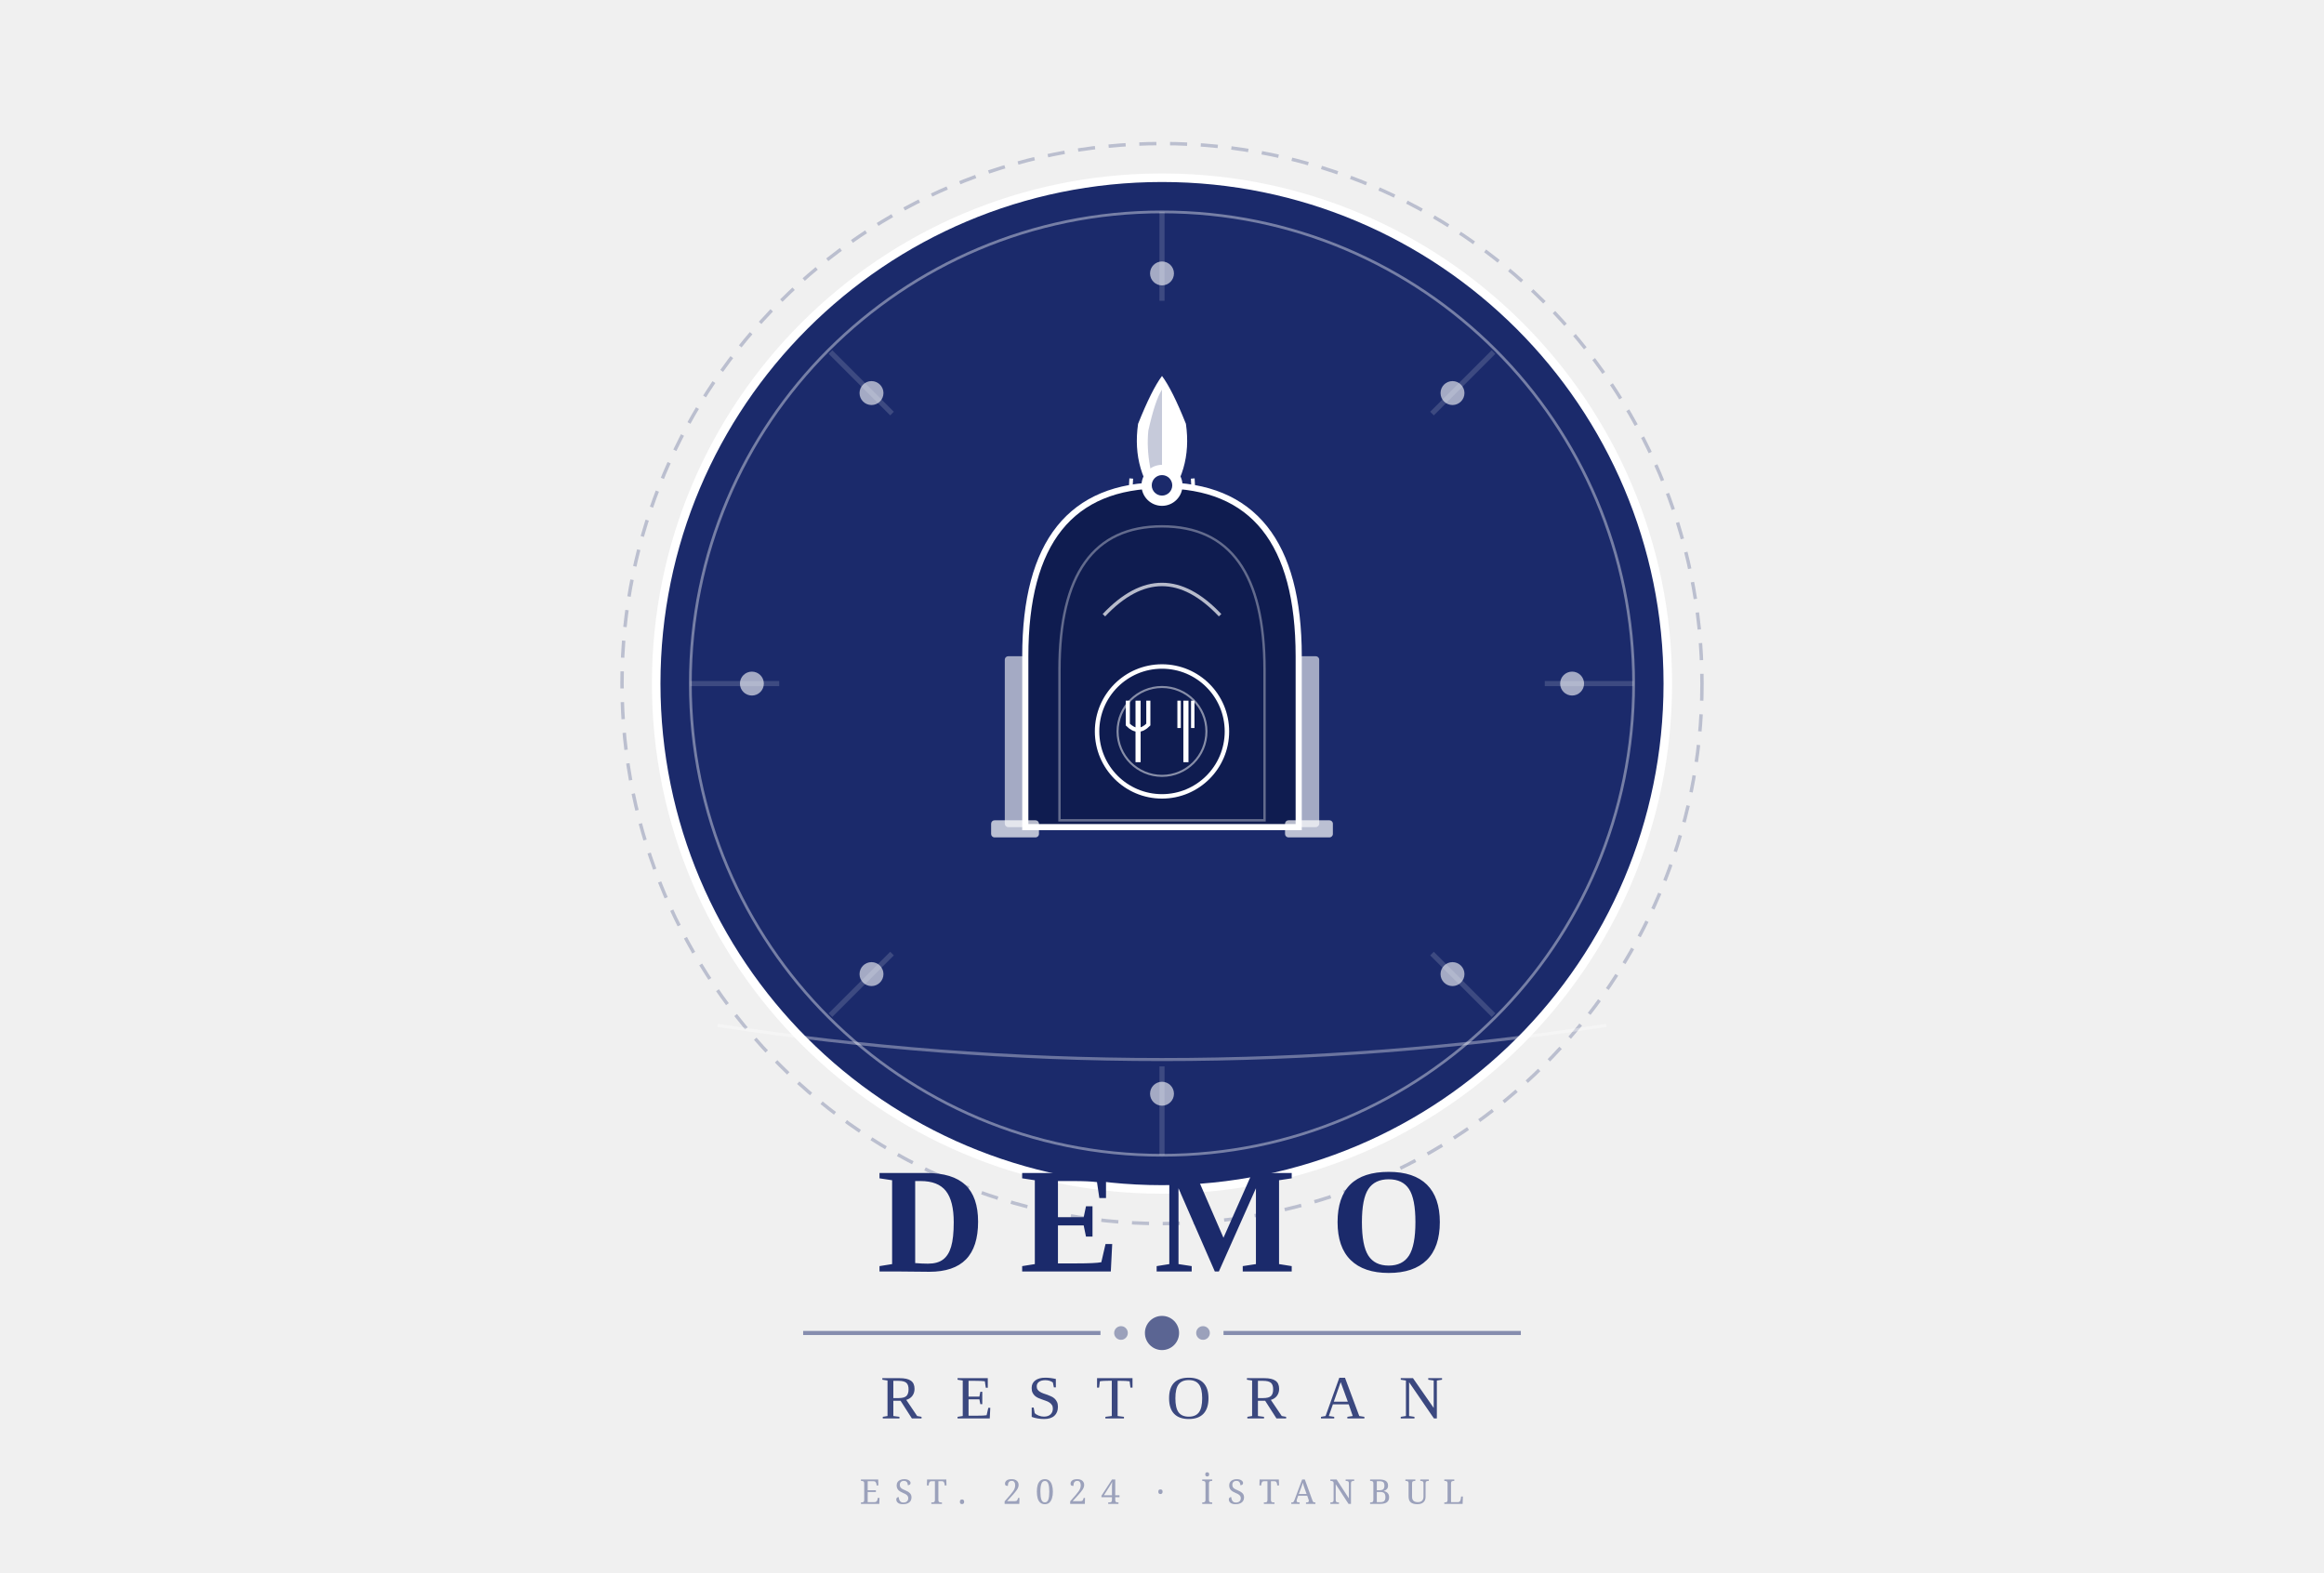
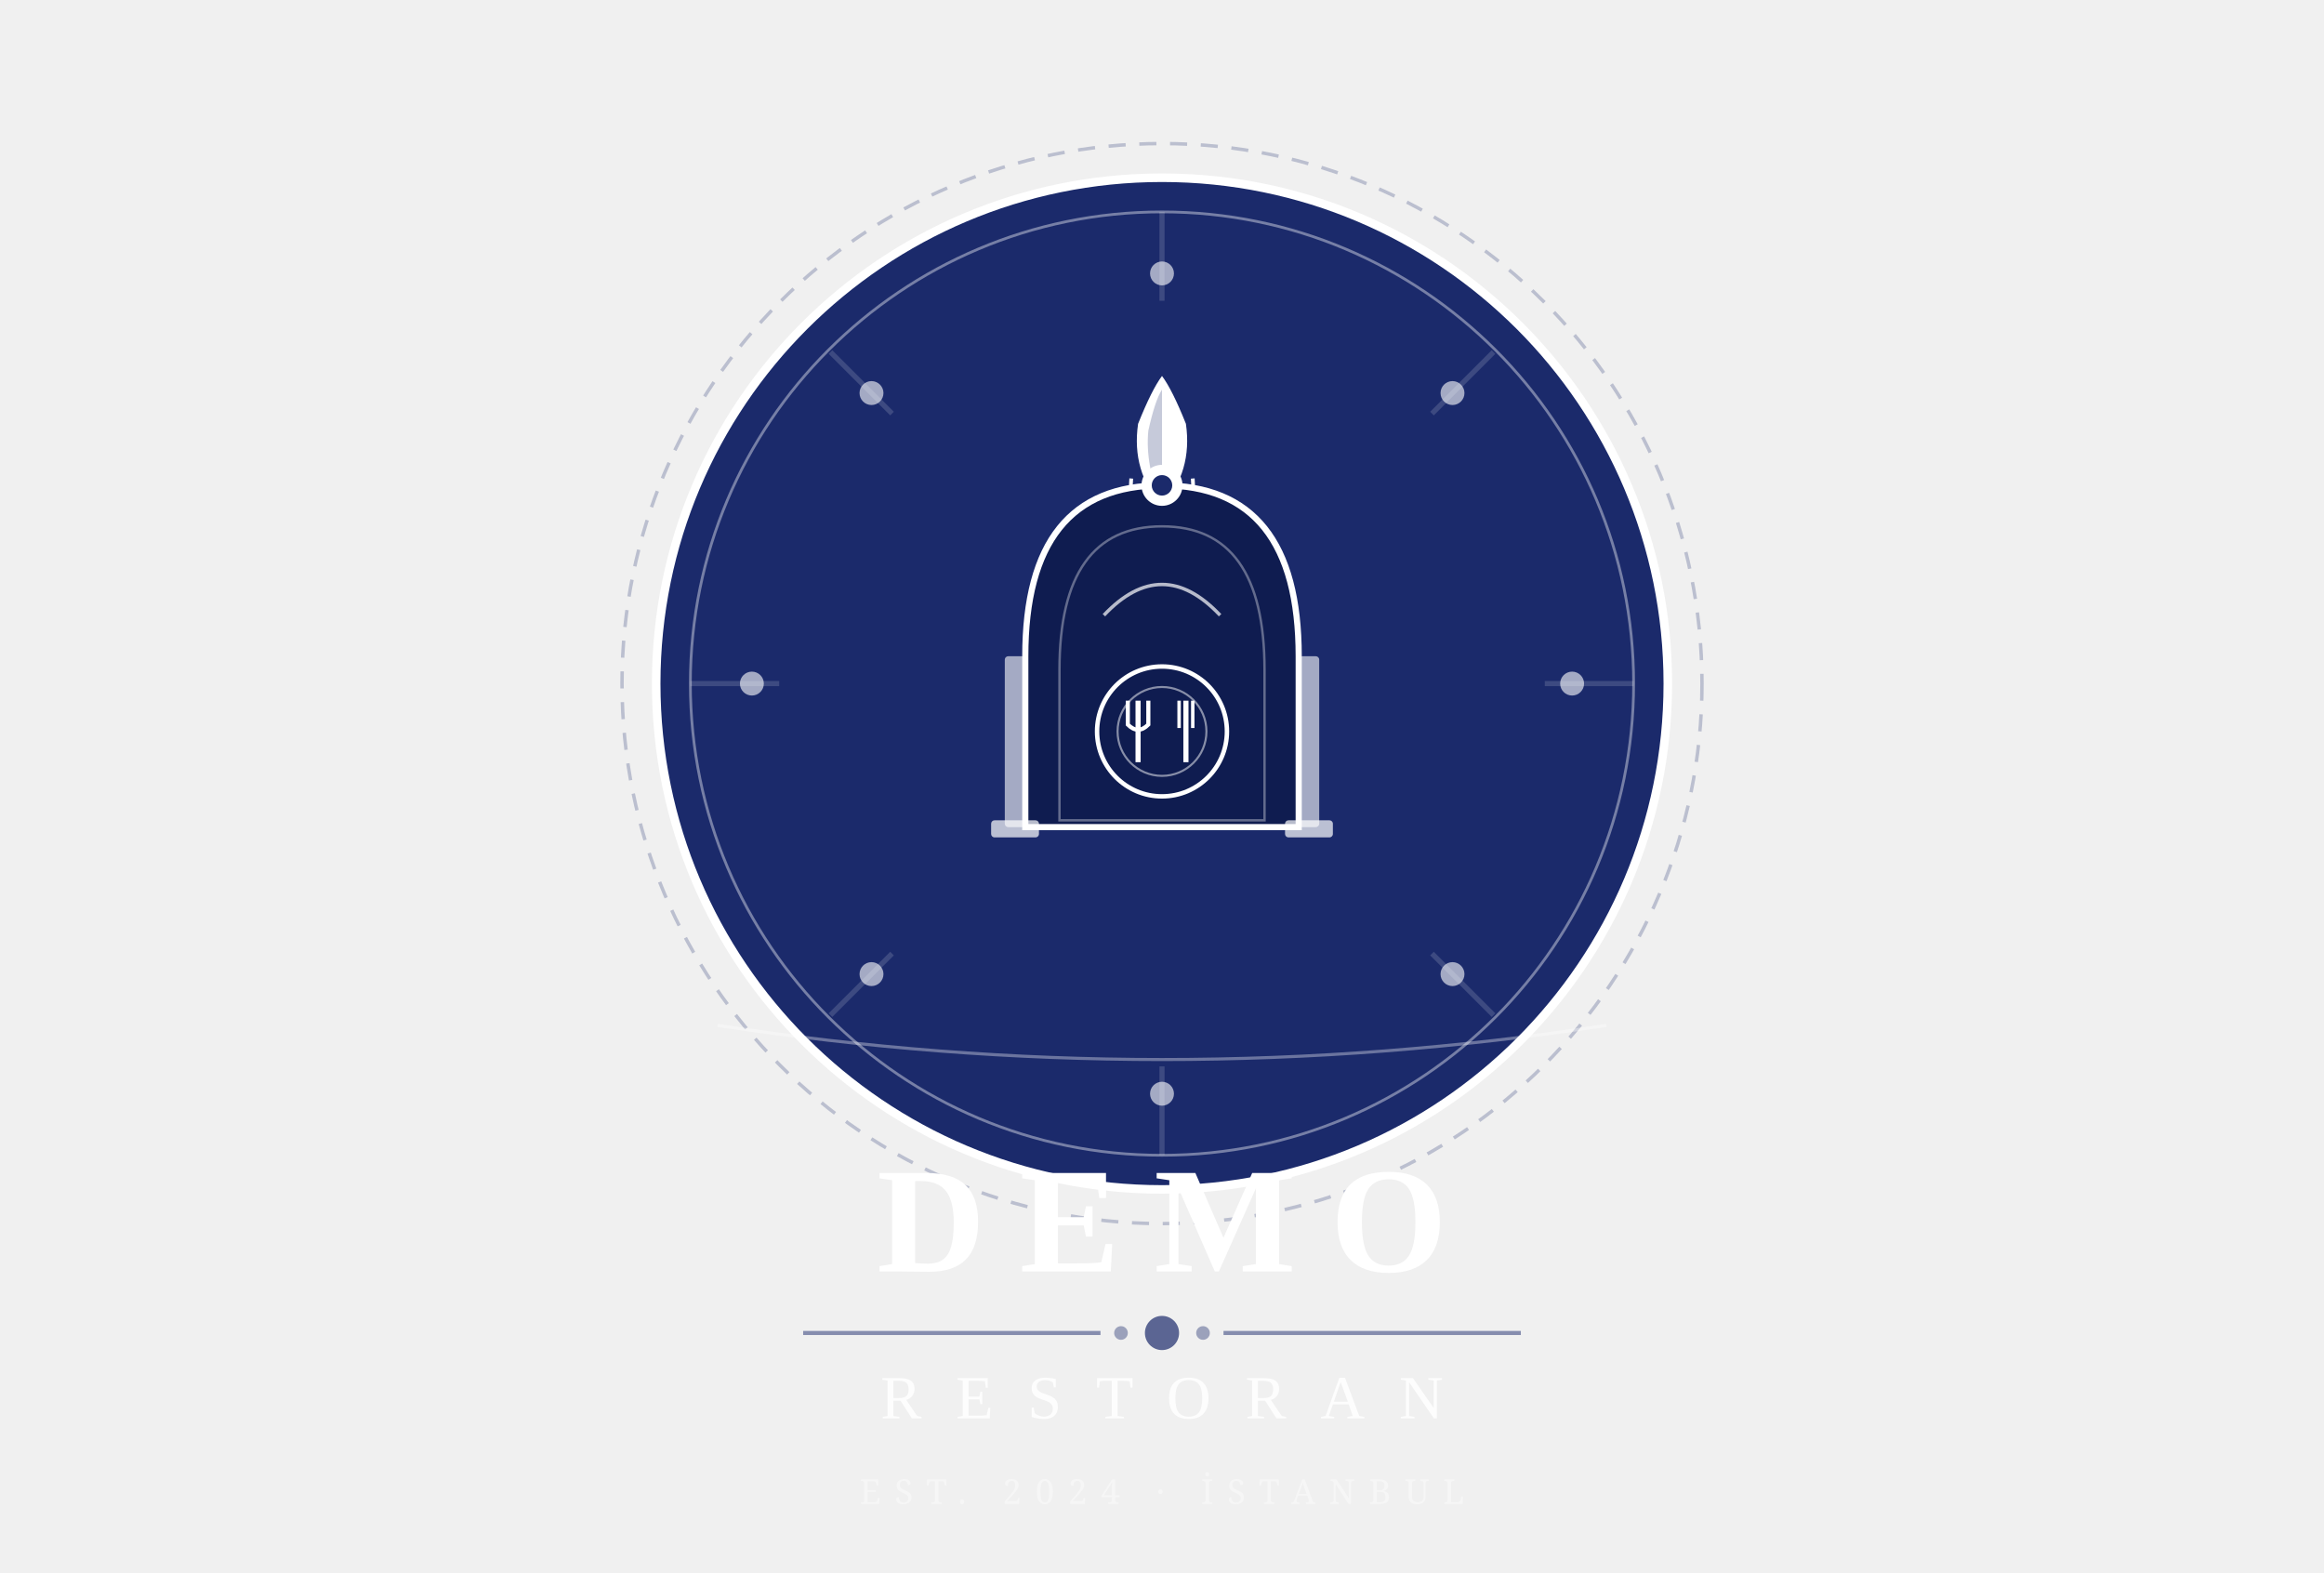
<svg xmlns="http://www.w3.org/2000/svg" width="100%" viewBox="0 0 680 460" role="img" style="">
  <circle cx="340" cy="200" r="148" fill="#1B2A6B" style="fill:rgb(27, 42, 107);stroke:none;color:rgb(255, 255, 255);stroke-width:1px;stroke-linecap:butt;stroke-linejoin:miter;opacity:1;font-family:&quot;Anthropic Sans&quot;, -apple-system, &quot;system-ui&quot;, &quot;Segoe UI&quot;, sans-serif;font-size:16px;font-weight:400;text-anchor:start;dominant-baseline:auto" />
  <circle cx="340" cy="200" r="148" fill="none" stroke="#FFFFFF" stroke-width="2.5" style="fill:none;stroke:rgb(255, 255, 255);color:rgb(255, 255, 255);stroke-width:2.5px;stroke-linecap:butt;stroke-linejoin:miter;opacity:1;font-family:&quot;Anthropic Sans&quot;, -apple-system, &quot;system-ui&quot;, &quot;Segoe UI&quot;, sans-serif;font-size:16px;font-weight:400;text-anchor:start;dominant-baseline:auto" />
  <circle cx="340" cy="200" r="138" fill="none" stroke="#FFFFFF" stroke-width="0.8" opacity="0.4" style="fill:none;stroke:rgb(255, 255, 255);color:rgb(255, 255, 255);stroke-width:0.8px;stroke-linecap:butt;stroke-linejoin:miter;opacity:0.4;font-family:&quot;Anthropic Sans&quot;, -apple-system, &quot;system-ui&quot;, &quot;Segoe UI&quot;, sans-serif;font-size:16px;font-weight:400;text-anchor:start;dominant-baseline:auto" />
  <circle cx="340" cy="200" r="158" fill="none" stroke="#1B2A6B" stroke-width="1" stroke-dasharray="5 4" opacity="0.25" style="fill:none;stroke:rgb(27, 42, 107);color:rgb(255, 255, 255);stroke-width:1px;stroke-dasharray:5px, 4px;stroke-linecap:butt;stroke-linejoin:miter;opacity:0.25;font-family:&quot;Anthropic Sans&quot;, -apple-system, &quot;system-ui&quot;, &quot;Segoe UI&quot;, sans-serif;font-size:16px;font-weight:400;text-anchor:start;dominant-baseline:auto" />
  <g transform="translate(340,200)" opacity="0.15" style="fill:rgb(0, 0, 0);stroke:none;color:rgb(255, 255, 255);stroke-width:1px;stroke-linecap:butt;stroke-linejoin:miter;opacity:0.15;font-family:&quot;Anthropic Sans&quot;, -apple-system, &quot;system-ui&quot;, &quot;Segoe UI&quot;, sans-serif;font-size:16px;font-weight:400;text-anchor:start;dominant-baseline:auto">
    <line x1="0" y1="-138" x2="0" y2="-112" stroke="#fff" stroke-width="1.5" style="fill:rgb(0, 0, 0);stroke:rgb(255, 255, 255);color:rgb(255, 255, 255);stroke-width:1.5px;stroke-linecap:butt;stroke-linejoin:miter;opacity:1;font-family:&quot;Anthropic Sans&quot;, -apple-system, &quot;system-ui&quot;, &quot;Segoe UI&quot;, sans-serif;font-size:16px;font-weight:400;text-anchor:start;dominant-baseline:auto" />
    <line x1="0" y1="138" x2="0" y2="112" stroke="#fff" stroke-width="1.5" style="fill:rgb(0, 0, 0);stroke:rgb(255, 255, 255);color:rgb(255, 255, 255);stroke-width:1.5px;stroke-linecap:butt;stroke-linejoin:miter;opacity:1;font-family:&quot;Anthropic Sans&quot;, -apple-system, &quot;system-ui&quot;, &quot;Segoe UI&quot;, sans-serif;font-size:16px;font-weight:400;text-anchor:start;dominant-baseline:auto" />
    <line x1="-138" y1="0" x2="-112" y2="0" stroke="#fff" stroke-width="1.5" style="fill:rgb(0, 0, 0);stroke:rgb(255, 255, 255);color:rgb(255, 255, 255);stroke-width:1.5px;stroke-linecap:butt;stroke-linejoin:miter;opacity:1;font-family:&quot;Anthropic Sans&quot;, -apple-system, &quot;system-ui&quot;, &quot;Segoe UI&quot;, sans-serif;font-size:16px;font-weight:400;text-anchor:start;dominant-baseline:auto" />
    <line x1="138" y1="0" x2="112" y2="0" stroke="#fff" stroke-width="1.5" style="fill:rgb(0, 0, 0);stroke:rgb(255, 255, 255);color:rgb(255, 255, 255);stroke-width:1.5px;stroke-linecap:butt;stroke-linejoin:miter;opacity:1;font-family:&quot;Anthropic Sans&quot;, -apple-system, &quot;system-ui&quot;, &quot;Segoe UI&quot;, sans-serif;font-size:16px;font-weight:400;text-anchor:start;dominant-baseline:auto" />
    <line x1="-97" y1="-97" x2="-79" y2="-79" stroke="#fff" stroke-width="1.5" style="fill:rgb(0, 0, 0);stroke:rgb(255, 255, 255);color:rgb(255, 255, 255);stroke-width:1.5px;stroke-linecap:butt;stroke-linejoin:miter;opacity:1;font-family:&quot;Anthropic Sans&quot;, -apple-system, &quot;system-ui&quot;, &quot;Segoe UI&quot;, sans-serif;font-size:16px;font-weight:400;text-anchor:start;dominant-baseline:auto" />
    <line x1="97" y1="-97" x2="79" y2="-79" stroke="#fff" stroke-width="1.5" style="fill:rgb(0, 0, 0);stroke:rgb(255, 255, 255);color:rgb(255, 255, 255);stroke-width:1.5px;stroke-linecap:butt;stroke-linejoin:miter;opacity:1;font-family:&quot;Anthropic Sans&quot;, -apple-system, &quot;system-ui&quot;, &quot;Segoe UI&quot;, sans-serif;font-size:16px;font-weight:400;text-anchor:start;dominant-baseline:auto" />
    <line x1="-97" y1="97" x2="-79" y2="79" stroke="#fff" stroke-width="1.5" style="fill:rgb(0, 0, 0);stroke:rgb(255, 255, 255);color:rgb(255, 255, 255);stroke-width:1.5px;stroke-linecap:butt;stroke-linejoin:miter;opacity:1;font-family:&quot;Anthropic Sans&quot;, -apple-system, &quot;system-ui&quot;, &quot;Segoe UI&quot;, sans-serif;font-size:16px;font-weight:400;text-anchor:start;dominant-baseline:auto" />
    <line x1="97" y1="97" x2="79" y2="79" stroke="#fff" stroke-width="1.5" style="fill:rgb(0, 0, 0);stroke:rgb(255, 255, 255);color:rgb(255, 255, 255);stroke-width:1.5px;stroke-linecap:butt;stroke-linejoin:miter;opacity:1;font-family:&quot;Anthropic Sans&quot;, -apple-system, &quot;system-ui&quot;, &quot;Segoe UI&quot;, sans-serif;font-size:16px;font-weight:400;text-anchor:start;dominant-baseline:auto" />
  </g>
  <g transform="translate(340,200)" opacity="0.6" style="fill:rgb(0, 0, 0);stroke:none;color:rgb(255, 255, 255);stroke-width:1px;stroke-linecap:butt;stroke-linejoin:miter;opacity:0.6;font-family:&quot;Anthropic Sans&quot;, -apple-system, &quot;system-ui&quot;, &quot;Segoe UI&quot;, sans-serif;font-size:16px;font-weight:400;text-anchor:start;dominant-baseline:auto">
    <circle cx="0" cy="-120" r="3.5" fill="#fff" style="fill:rgb(255, 255, 255);stroke:none;color:rgb(255, 255, 255);stroke-width:1px;stroke-linecap:butt;stroke-linejoin:miter;opacity:1;font-family:&quot;Anthropic Sans&quot;, -apple-system, &quot;system-ui&quot;, &quot;Segoe UI&quot;, sans-serif;font-size:16px;font-weight:400;text-anchor:start;dominant-baseline:auto" />
    <circle cx="0" cy="120" r="3.5" fill="#fff" style="fill:rgb(255, 255, 255);stroke:none;color:rgb(255, 255, 255);stroke-width:1px;stroke-linecap:butt;stroke-linejoin:miter;opacity:1;font-family:&quot;Anthropic Sans&quot;, -apple-system, &quot;system-ui&quot;, &quot;Segoe UI&quot;, sans-serif;font-size:16px;font-weight:400;text-anchor:start;dominant-baseline:auto" />
    <circle cx="-120" cy="0" r="3.5" fill="#fff" style="fill:rgb(255, 255, 255);stroke:none;color:rgb(255, 255, 255);stroke-width:1px;stroke-linecap:butt;stroke-linejoin:miter;opacity:1;font-family:&quot;Anthropic Sans&quot;, -apple-system, &quot;system-ui&quot;, &quot;Segoe UI&quot;, sans-serif;font-size:16px;font-weight:400;text-anchor:start;dominant-baseline:auto" />
    <circle cx="120" cy="0" r="3.5" fill="#fff" style="fill:rgb(255, 255, 255);stroke:none;color:rgb(255, 255, 255);stroke-width:1px;stroke-linecap:butt;stroke-linejoin:miter;opacity:1;font-family:&quot;Anthropic Sans&quot;, -apple-system, &quot;system-ui&quot;, &quot;Segoe UI&quot;, sans-serif;font-size:16px;font-weight:400;text-anchor:start;dominant-baseline:auto" />
    <circle cx="-85" cy="-85" r="3.5" fill="#fff" style="fill:rgb(255, 255, 255);stroke:none;color:rgb(255, 255, 255);stroke-width:1px;stroke-linecap:butt;stroke-linejoin:miter;opacity:1;font-family:&quot;Anthropic Sans&quot;, -apple-system, &quot;system-ui&quot;, &quot;Segoe UI&quot;, sans-serif;font-size:16px;font-weight:400;text-anchor:start;dominant-baseline:auto" />
    <circle cx="85" cy="-85" r="3.5" fill="#fff" style="fill:rgb(255, 255, 255);stroke:none;color:rgb(255, 255, 255);stroke-width:1px;stroke-linecap:butt;stroke-linejoin:miter;opacity:1;font-family:&quot;Anthropic Sans&quot;, -apple-system, &quot;system-ui&quot;, &quot;Segoe UI&quot;, sans-serif;font-size:16px;font-weight:400;text-anchor:start;dominant-baseline:auto" />
    <circle cx="-85" cy="85" r="3.5" fill="#fff" style="fill:rgb(255, 255, 255);stroke:none;color:rgb(255, 255, 255);stroke-width:1px;stroke-linecap:butt;stroke-linejoin:miter;opacity:1;font-family:&quot;Anthropic Sans&quot;, -apple-system, &quot;system-ui&quot;, &quot;Segoe UI&quot;, sans-serif;font-size:16px;font-weight:400;text-anchor:start;dominant-baseline:auto" />
    <circle cx="85" cy="85" r="3.5" fill="#fff" style="fill:rgb(255, 255, 255);stroke:none;color:rgb(255, 255, 255);stroke-width:1px;stroke-linecap:butt;stroke-linejoin:miter;opacity:1;font-family:&quot;Anthropic Sans&quot;, -apple-system, &quot;system-ui&quot;, &quot;Segoe UI&quot;, sans-serif;font-size:16px;font-weight:400;text-anchor:start;dominant-baseline:auto" />
  </g>
  <g transform="translate(340,132)" style="fill:rgb(0, 0, 0);stroke:none;color:rgb(255, 255, 255);stroke-width:1px;stroke-linecap:butt;stroke-linejoin:miter;opacity:1;font-family:&quot;Anthropic Sans&quot;, -apple-system, &quot;system-ui&quot;, &quot;Segoe UI&quot;, sans-serif;font-size:16px;font-weight:400;text-anchor:start;dominant-baseline:auto">
    <line x1="0" y1="16" x2="0" y2="38" stroke="#fff" stroke-width="1.5" style="fill:rgb(0, 0, 0);stroke:rgb(255, 255, 255);color:rgb(255, 255, 255);stroke-width:1.5px;stroke-linecap:butt;stroke-linejoin:miter;opacity:1;font-family:&quot;Anthropic Sans&quot;, -apple-system, &quot;system-ui&quot;, &quot;Segoe UI&quot;, sans-serif;font-size:16px;font-weight:400;text-anchor:start;dominant-baseline:auto" />
    <path d="M0,30 Q-10,20 -9,8" fill="none" stroke="#fff" stroke-width="1.1" style="fill:none;stroke:rgb(255, 255, 255);color:rgb(255, 255, 255);stroke-width:1.1px;stroke-linecap:butt;stroke-linejoin:miter;opacity:1;font-family:&quot;Anthropic Sans&quot;, -apple-system, &quot;system-ui&quot;, &quot;Segoe UI&quot;, sans-serif;font-size:16px;font-weight:400;text-anchor:start;dominant-baseline:auto" />
    <path d="M0,30 Q10,20 9,8" fill="none" stroke="#fff" stroke-width="1.1" style="fill:none;stroke:rgb(255, 255, 255);color:rgb(255, 255, 255);stroke-width:1.1px;stroke-linecap:butt;stroke-linejoin:miter;opacity:1;font-family:&quot;Anthropic Sans&quot;, -apple-system, &quot;system-ui&quot;, &quot;Segoe UI&quot;, sans-serif;font-size:16px;font-weight:400;text-anchor:start;dominant-baseline:auto" />
    <path d="M0,16 Q-9,6 -7,-8 Q-3,-18 0,-22 Q3,-18 7,-8 Q9,6 0,16Z" fill="#fff" style="fill:rgb(255, 255, 255);stroke:none;color:rgb(255, 255, 255);stroke-width:1px;stroke-linecap:butt;stroke-linejoin:miter;opacity:1;font-family:&quot;Anthropic Sans&quot;, -apple-system, &quot;system-ui&quot;, &quot;Segoe UI&quot;, sans-serif;font-size:16px;font-weight:400;text-anchor:start;dominant-baseline:auto" />
    <path d="M0,16 Q-5,4 -4,-6 Q-2,-15 0,-18" fill="#1B2A6B" opacity="0.25" style="fill:rgb(27, 42, 107);stroke:none;color:rgb(255, 255, 255);stroke-width:1px;stroke-linecap:butt;stroke-linejoin:miter;opacity:0.25;font-family:&quot;Anthropic Sans&quot;, -apple-system, &quot;system-ui&quot;, &quot;Segoe UI&quot;, sans-serif;font-size:16px;font-weight:400;text-anchor:start;dominant-baseline:auto" />
  </g>
  <g transform="translate(340,200)" style="fill:rgb(0, 0, 0);stroke:none;color:rgb(255, 255, 255);stroke-width:1px;stroke-linecap:butt;stroke-linejoin:miter;opacity:1;font-family:&quot;Anthropic Sans&quot;, -apple-system, &quot;system-ui&quot;, &quot;Segoe UI&quot;, sans-serif;font-size:16px;font-weight:400;text-anchor:start;dominant-baseline:auto">
    <path d="M-40,42 L-40,-8 Q-40,-58 0,-58 Q40,-58 40,-8 L40,42Z" fill="#0F1C50" stroke="#fff" stroke-width="1.8" style="fill:rgb(15, 28, 80);stroke:rgb(255, 255, 255);color:rgb(255, 255, 255);stroke-width:1.8px;stroke-linecap:butt;stroke-linejoin:miter;opacity:1;font-family:&quot;Anthropic Sans&quot;, -apple-system, &quot;system-ui&quot;, &quot;Segoe UI&quot;, sans-serif;font-size:16px;font-weight:400;text-anchor:start;dominant-baseline:auto" />
    <path d="M-30,40 L-30,-4 Q-30,-46 0,-46 Q30,-46 30,-4 L30,40Z" fill="none" stroke="#fff" stroke-width="0.7" opacity="0.35" style="fill:none;stroke:rgb(255, 255, 255);color:rgb(255, 255, 255);stroke-width:0.7px;stroke-linecap:butt;stroke-linejoin:miter;opacity:0.35;font-family:&quot;Anthropic Sans&quot;, -apple-system, &quot;system-ui&quot;, &quot;Segoe UI&quot;, sans-serif;font-size:16px;font-weight:400;text-anchor:start;dominant-baseline:auto" />
    <circle cx="0" cy="-58" r="6" fill="#fff" style="fill:rgb(255, 255, 255);stroke:none;color:rgb(255, 255, 255);stroke-width:1px;stroke-linecap:butt;stroke-linejoin:miter;opacity:1;font-family:&quot;Anthropic Sans&quot;, -apple-system, &quot;system-ui&quot;, &quot;Segoe UI&quot;, sans-serif;font-size:16px;font-weight:400;text-anchor:start;dominant-baseline:auto" />
    <circle cx="0" cy="-58" r="3" fill="#1B2A6B" style="fill:rgb(27, 42, 107);stroke:none;color:rgb(255, 255, 255);stroke-width:1px;stroke-linecap:butt;stroke-linejoin:miter;opacity:1;font-family:&quot;Anthropic Sans&quot;, -apple-system, &quot;system-ui&quot;, &quot;Segoe UI&quot;, sans-serif;font-size:16px;font-weight:400;text-anchor:start;dominant-baseline:auto" />
    <rect x="-46" y="-8" width="6" height="50" rx="1" fill="#fff" opacity="0.6" style="fill:rgb(255, 255, 255);stroke:none;color:rgb(255, 255, 255);stroke-width:1px;stroke-linecap:butt;stroke-linejoin:miter;opacity:0.6;font-family:&quot;Anthropic Sans&quot;, -apple-system, &quot;system-ui&quot;, &quot;Segoe UI&quot;, sans-serif;font-size:16px;font-weight:400;text-anchor:start;dominant-baseline:auto" />
    <rect x="40" y="-8" width="6" height="50" rx="1" fill="#fff" opacity="0.6" style="fill:rgb(255, 255, 255);stroke:none;color:rgb(255, 255, 255);stroke-width:1px;stroke-linecap:butt;stroke-linejoin:miter;opacity:0.6;font-family:&quot;Anthropic Sans&quot;, -apple-system, &quot;system-ui&quot;, &quot;Segoe UI&quot;, sans-serif;font-size:16px;font-weight:400;text-anchor:start;dominant-baseline:auto" />
    <rect x="-50" y="40" width="14" height="5" rx="1" fill="#fff" opacity="0.7" style="fill:rgb(255, 255, 255);stroke:none;color:rgb(255, 255, 255);stroke-width:1px;stroke-linecap:butt;stroke-linejoin:miter;opacity:0.7;font-family:&quot;Anthropic Sans&quot;, -apple-system, &quot;system-ui&quot;, &quot;Segoe UI&quot;, sans-serif;font-size:16px;font-weight:400;text-anchor:start;dominant-baseline:auto" />
    <rect x="36" y="40" width="14" height="5" rx="1" fill="#fff" opacity="0.7" style="fill:rgb(255, 255, 255);stroke:none;color:rgb(255, 255, 255);stroke-width:1px;stroke-linecap:butt;stroke-linejoin:miter;opacity:0.7;font-family:&quot;Anthropic Sans&quot;, -apple-system, &quot;system-ui&quot;, &quot;Segoe UI&quot;, sans-serif;font-size:16px;font-weight:400;text-anchor:start;dominant-baseline:auto" />
    <path d="M-17,-20 Q0,-38 17,-20" fill="none" stroke="#fff" stroke-width="1" opacity="0.7" style="fill:none;stroke:rgb(255, 255, 255);color:rgb(255, 255, 255);stroke-width:1px;stroke-linecap:butt;stroke-linejoin:miter;opacity:0.7;font-family:&quot;Anthropic Sans&quot;, -apple-system, &quot;system-ui&quot;, &quot;Segoe UI&quot;, sans-serif;font-size:16px;font-weight:400;text-anchor:start;dominant-baseline:auto" />
    <circle cx="0" cy="14" r="19" fill="none" stroke="#fff" stroke-width="1.3" style="fill:none;stroke:rgb(255, 255, 255);color:rgb(255, 255, 255);stroke-width:1.3px;stroke-linecap:butt;stroke-linejoin:miter;opacity:1;font-family:&quot;Anthropic Sans&quot;, -apple-system, &quot;system-ui&quot;, &quot;Segoe UI&quot;, sans-serif;font-size:16px;font-weight:400;text-anchor:start;dominant-baseline:auto" />
    <circle cx="0" cy="14" r="13" fill="none" stroke="#fff" stroke-width="0.6" opacity="0.5" style="fill:none;stroke:rgb(255, 255, 255);color:rgb(255, 255, 255);stroke-width:0.6px;stroke-linecap:butt;stroke-linejoin:miter;opacity:0.5;font-family:&quot;Anthropic Sans&quot;, -apple-system, &quot;system-ui&quot;, &quot;Segoe UI&quot;, sans-serif;font-size:16px;font-weight:400;text-anchor:start;dominant-baseline:auto" />
    <line x1="-7" y1="5" x2="-7" y2="23" stroke="#fff" stroke-width="1.5" style="fill:rgb(0, 0, 0);stroke:rgb(255, 255, 255);color:rgb(255, 255, 255);stroke-width:1.5px;stroke-linecap:butt;stroke-linejoin:miter;opacity:1;font-family:&quot;Anthropic Sans&quot;, -apple-system, &quot;system-ui&quot;, &quot;Segoe UI&quot;, sans-serif;font-size:16px;font-weight:400;text-anchor:start;dominant-baseline:auto" />
    <path d="M-10,5 L-10,12 Q-7,15 -4,12 L-4,5" fill="none" stroke="#fff" stroke-width="1.2" style="fill:none;stroke:rgb(255, 255, 255);color:rgb(255, 255, 255);stroke-width:1.2px;stroke-linecap:butt;stroke-linejoin:miter;opacity:1;font-family:&quot;Anthropic Sans&quot;, -apple-system, &quot;system-ui&quot;, &quot;Segoe UI&quot;, sans-serif;font-size:16px;font-weight:400;text-anchor:start;dominant-baseline:auto" />
    <line x1="7" y1="5" x2="7" y2="23" stroke="#fff" stroke-width="1.5" style="fill:rgb(0, 0, 0);stroke:rgb(255, 255, 255);color:rgb(255, 255, 255);stroke-width:1.5px;stroke-linecap:butt;stroke-linejoin:miter;opacity:1;font-family:&quot;Anthropic Sans&quot;, -apple-system, &quot;system-ui&quot;, &quot;Segoe UI&quot;, sans-serif;font-size:16px;font-weight:400;text-anchor:start;dominant-baseline:auto" />
    <line x1="5" y1="5" x2="5" y2="13" stroke="#fff" stroke-width="1" style="fill:rgb(0, 0, 0);stroke:rgb(255, 255, 255);color:rgb(255, 255, 255);stroke-width:1px;stroke-linecap:butt;stroke-linejoin:miter;opacity:1;font-family:&quot;Anthropic Sans&quot;, -apple-system, &quot;system-ui&quot;, &quot;Segoe UI&quot;, sans-serif;font-size:16px;font-weight:400;text-anchor:start;dominant-baseline:auto" />
    <line x1="9" y1="5" x2="9" y2="13" stroke="#fff" stroke-width="1" style="fill:rgb(0, 0, 0);stroke:rgb(255, 255, 255);color:rgb(255, 255, 255);stroke-width:1px;stroke-linecap:butt;stroke-linejoin:miter;opacity:1;font-family:&quot;Anthropic Sans&quot;, -apple-system, &quot;system-ui&quot;, &quot;Segoe UI&quot;, sans-serif;font-size:16px;font-weight:400;text-anchor:start;dominant-baseline:auto" />
  </g>
  <path d="M 210 300 Q 340 320 470 300" fill="none" stroke="#fff" stroke-width="0.9" opacity="0.35" style="fill:none;stroke:rgb(255, 255, 255);color:rgb(255, 255, 255);stroke-width:0.9px;stroke-linecap:butt;stroke-linejoin:miter;opacity:0.35;font-family:&quot;Anthropic Sans&quot;, -apple-system, &quot;system-ui&quot;, &quot;Segoe UI&quot;, sans-serif;font-size:16px;font-weight:400;text-anchor:start;dominant-baseline:auto" />
-   <text x="340" y="372" text-anchor="middle" font-family="Georgia, 'Times New Roman', serif" font-size="44" font-weight="700" letter-spacing="10" fill="#1B2A6B" style="fill:rgb(27, 42, 107);stroke:none;color:rgb(255, 255, 255);stroke-width:1px;stroke-linecap:butt;stroke-linejoin:miter;opacity:1;font-family:Georgia, &quot;Times New Roman&quot;, serif;font-size:44px;font-weight:700;text-anchor:middle;dominant-baseline:auto">DEMO</text>
+   <text x="340" y="372" text-anchor="middle" font-family="Georgia, 'Times New Roman', serif" font-size="44" font-weight="700" letter-spacing="10" fill="#ffffff" style="fill:rgb(255,255,255);stroke:none;color:rgb(255, 255, 255);stroke-width:1px;stroke-linecap:butt;stroke-linejoin:miter;opacity:1;font-family:Georgia, &quot;Times New Roman&quot;, serif;font-size:44px;font-weight:700;text-anchor:middle;dominant-baseline:auto">DEMO</text>
  <g transform="translate(340,390)" style="fill:rgb(0, 0, 0);stroke:none;color:rgb(255, 255, 255);stroke-width:1px;stroke-linecap:butt;stroke-linejoin:miter;opacity:1;font-family:&quot;Anthropic Sans&quot;, -apple-system, &quot;system-ui&quot;, &quot;Segoe UI&quot;, sans-serif;font-size:16px;font-weight:400;text-anchor:start;dominant-baseline:auto">
    <line x1="-105" y1="0" x2="-18" y2="0" stroke="#1B2A6B" stroke-width="1.2" opacity="0.5" style="fill:rgb(0, 0, 0);stroke:rgb(27, 42, 107);color:rgb(255, 255, 255);stroke-width:1.2px;stroke-linecap:butt;stroke-linejoin:miter;opacity:0.5;font-family:&quot;Anthropic Sans&quot;, -apple-system, &quot;system-ui&quot;, &quot;Segoe UI&quot;, sans-serif;font-size:16px;font-weight:400;text-anchor:start;dominant-baseline:auto" />
    <circle cx="0" cy="0" r="5" fill="#1B2A6B" opacity="0.7" style="fill:rgb(27, 42, 107);stroke:none;color:rgb(255, 255, 255);stroke-width:1px;stroke-linecap:butt;stroke-linejoin:miter;opacity:0.7;font-family:&quot;Anthropic Sans&quot;, -apple-system, &quot;system-ui&quot;, &quot;Segoe UI&quot;, sans-serif;font-size:16px;font-weight:400;text-anchor:start;dominant-baseline:auto" />
    <circle cx="-12" cy="0" r="2" fill="#1B2A6B" opacity="0.4" style="fill:rgb(27, 42, 107);stroke:none;color:rgb(255, 255, 255);stroke-width:1px;stroke-linecap:butt;stroke-linejoin:miter;opacity:0.4;font-family:&quot;Anthropic Sans&quot;, -apple-system, &quot;system-ui&quot;, &quot;Segoe UI&quot;, sans-serif;font-size:16px;font-weight:400;text-anchor:start;dominant-baseline:auto" />
    <circle cx="12" cy="0" r="2" fill="#1B2A6B" opacity="0.4" style="fill:rgb(27, 42, 107);stroke:none;color:rgb(255, 255, 255);stroke-width:1px;stroke-linecap:butt;stroke-linejoin:miter;opacity:0.4;font-family:&quot;Anthropic Sans&quot;, -apple-system, &quot;system-ui&quot;, &quot;Segoe UI&quot;, sans-serif;font-size:16px;font-weight:400;text-anchor:start;dominant-baseline:auto" />
    <line x1="18" y1="0" x2="105" y2="0" stroke="#1B2A6B" stroke-width="1.2" opacity="0.5" style="fill:rgb(0, 0, 0);stroke:rgb(27, 42, 107);color:rgb(255, 255, 255);stroke-width:1.2px;stroke-linecap:butt;stroke-linejoin:miter;opacity:0.5;font-family:&quot;Anthropic Sans&quot;, -apple-system, &quot;system-ui&quot;, &quot;Segoe UI&quot;, sans-serif;font-size:16px;font-weight:400;text-anchor:start;dominant-baseline:auto" />
  </g>
-   <text x="340" y="415" text-anchor="middle" font-family="Georgia, 'Times New Roman', serif" font-size="18" letter-spacing="10" fill="#1B2A6B" opacity="0.85" style="fill:rgb(27, 42, 107);stroke:none;color:rgb(255, 255, 255);stroke-width:1px;stroke-linecap:butt;stroke-linejoin:miter;opacity:0.85;font-family:Georgia, &quot;Times New Roman&quot;, serif;font-size:18px;font-weight:400;text-anchor:middle;dominant-baseline:auto">RESTORAN</text>
-   <text x="340" y="440" text-anchor="middle" font-family="Georgia, serif" font-size="10" letter-spacing="4" fill="#1B2A6B" opacity="0.4" style="fill:rgb(27, 42, 107);stroke:none;color:rgb(255, 255, 255);stroke-width:1px;stroke-linecap:butt;stroke-linejoin:miter;opacity:0.4;font-family:Georgia, serif;font-size:10px;font-weight:400;text-anchor:middle;dominant-baseline:auto">EST. 2024  ·  İSTANBUL</text>
+   <text x="340" y="415" text-anchor="middle" font-family="Georgia, 'Times New Roman', serif" font-size="18" letter-spacing="10" fill="#ffffff" opacity="0.85" style="fill:rgb(255,255,255);stroke:none;color:rgb(255, 255, 255);stroke-width:1px;stroke-linecap:butt;stroke-linejoin:miter;opacity:0.85;font-family:Georgia, &quot;Times New Roman&quot;, serif;font-size:18px;font-weight:400;text-anchor:middle;dominant-baseline:auto">RESTORAN</text>
+   <text x="340" y="440" text-anchor="middle" font-family="Georgia, serif" font-size="10" letter-spacing="4" fill="#ffffff" opacity="0.4" style="fill:rgb(255,255,255);stroke:none;color:rgb(255, 255, 255);stroke-width:1px;stroke-linecap:butt;stroke-linejoin:miter;opacity:0.4;font-family:Georgia, serif;font-size:10px;font-weight:400;text-anchor:middle;dominant-baseline:auto">EST. 2024  ·  İSTANBUL</text>
</svg>
